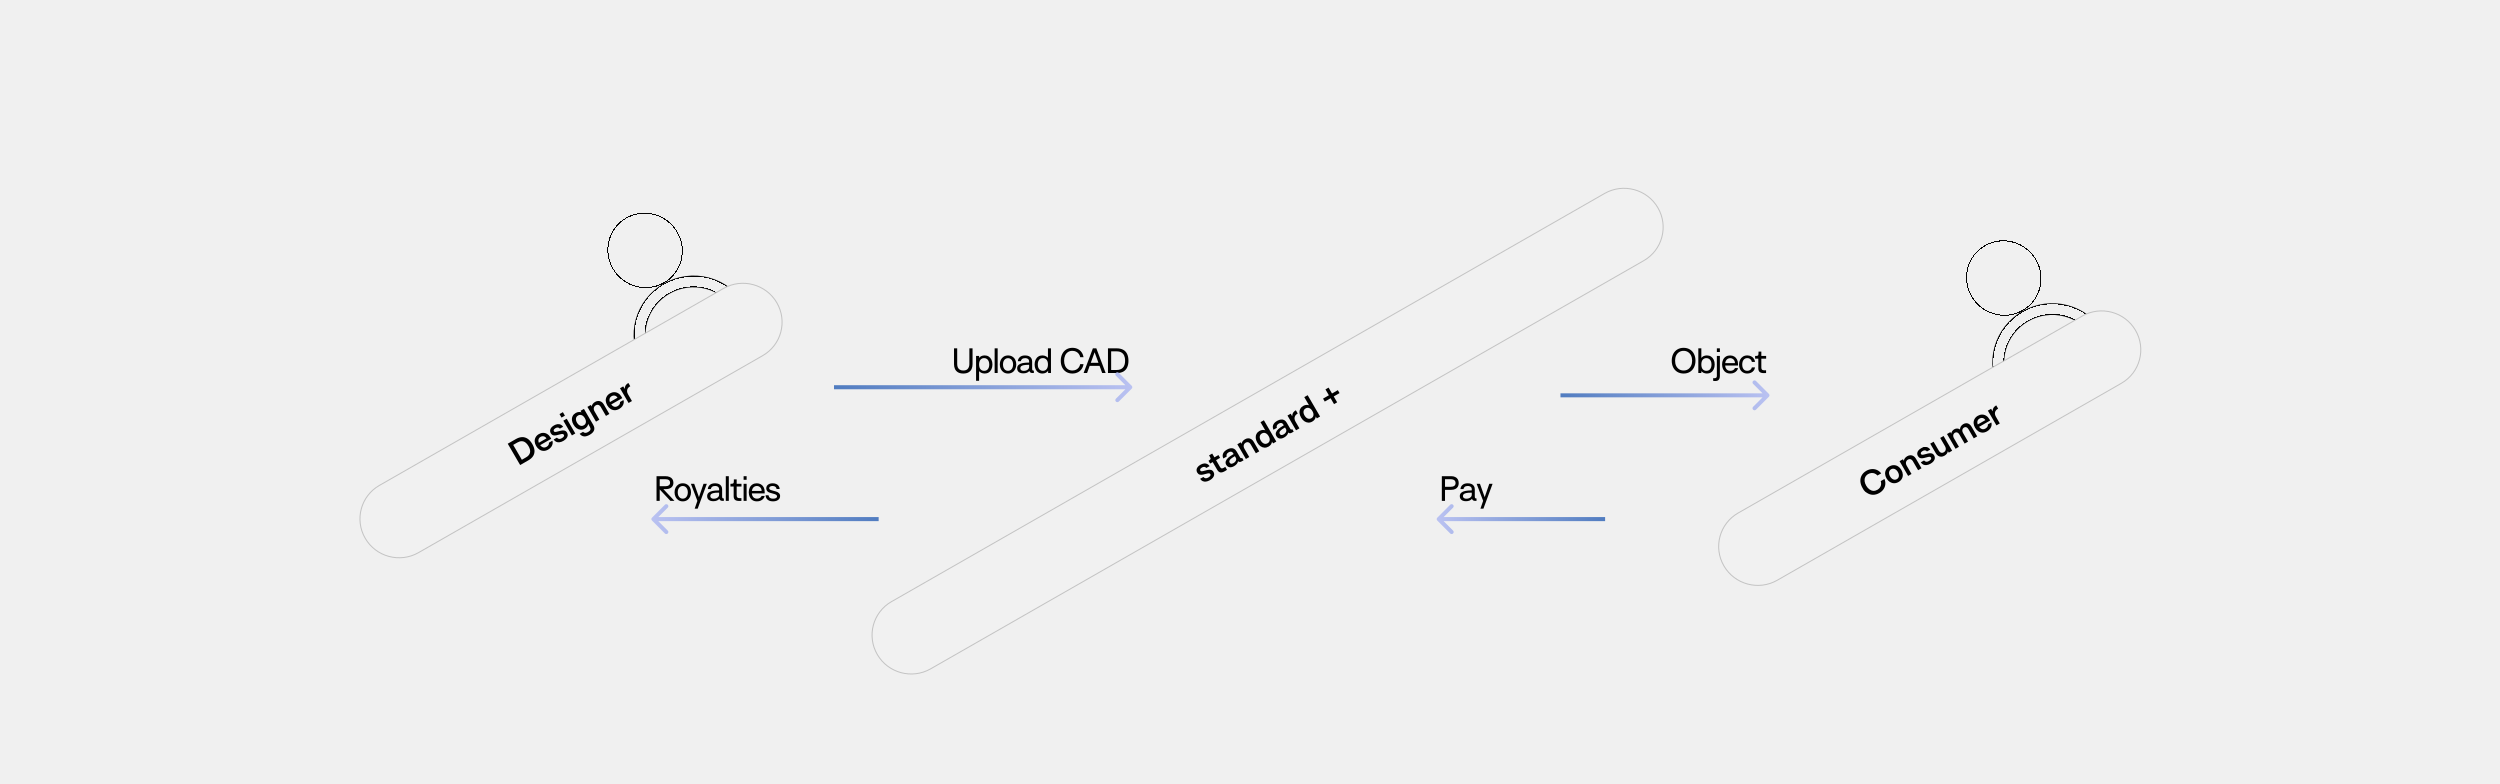
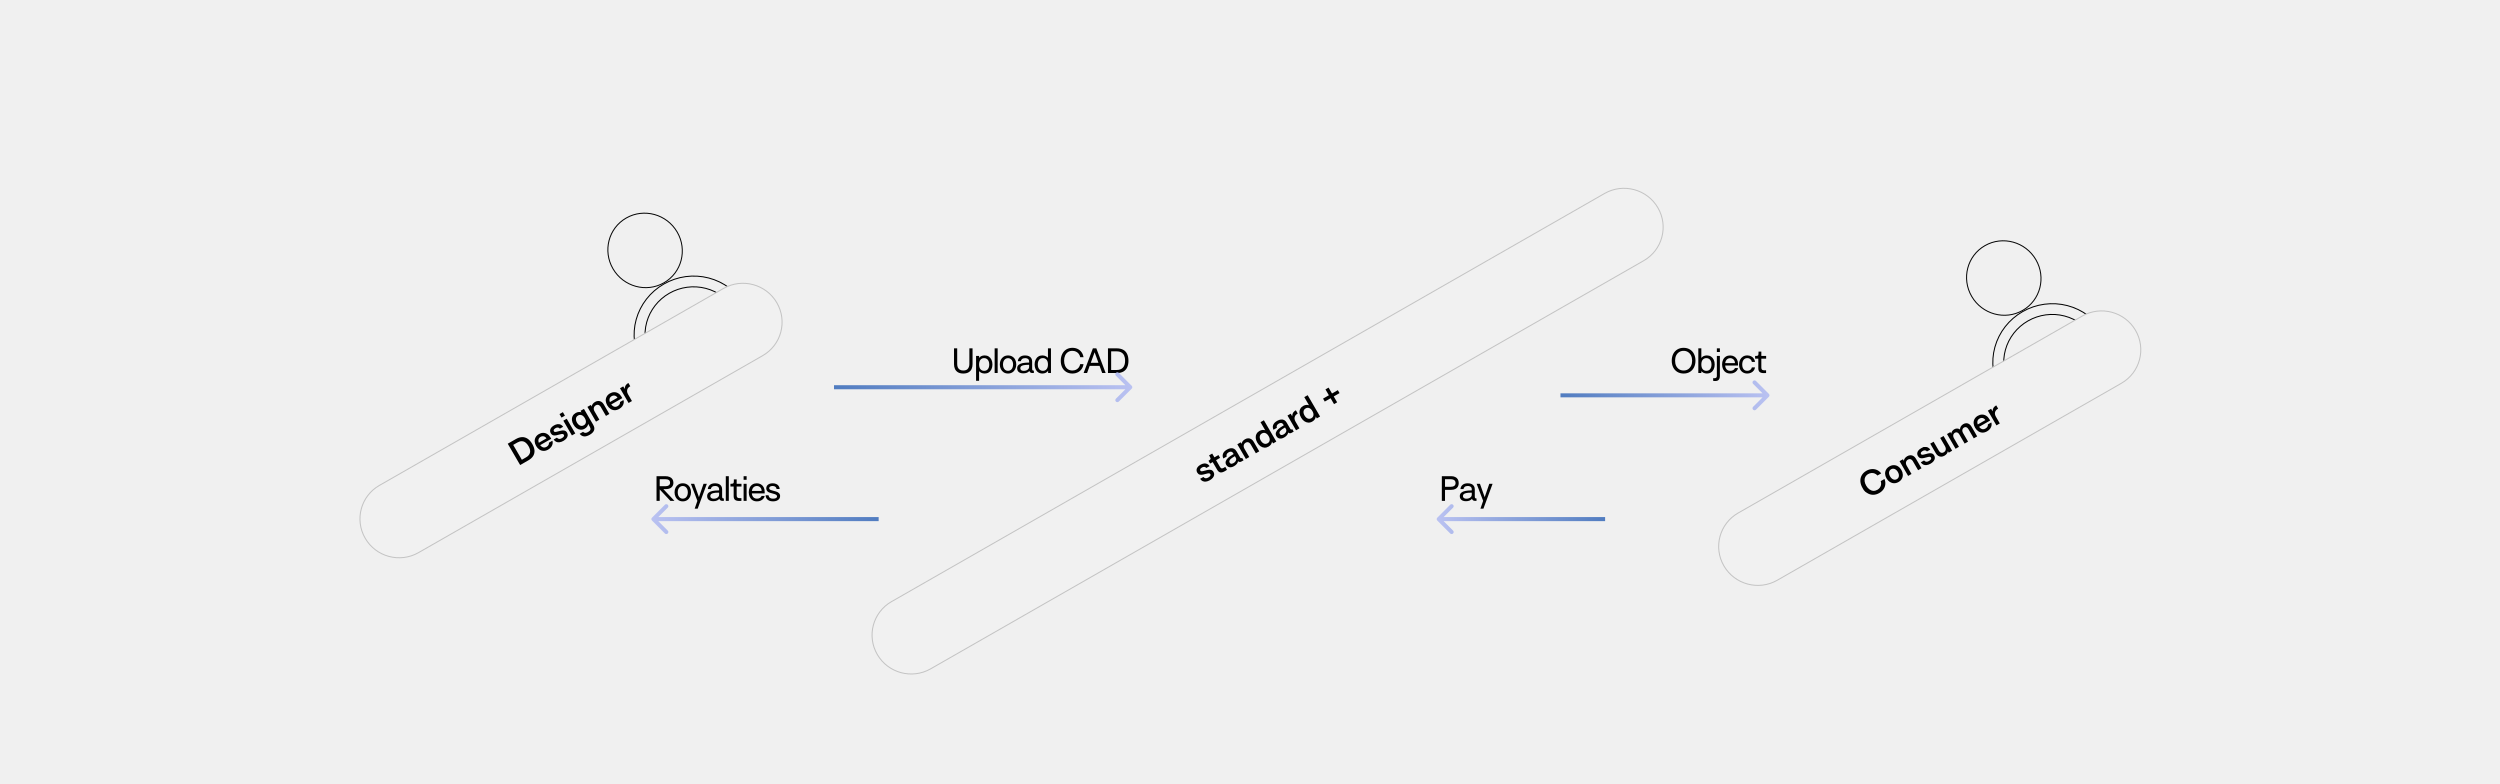
<svg xmlns="http://www.w3.org/2000/svg" xmlns:xlink="http://www.w3.org/1999/xlink" fill="none" height="386" viewBox="0 0 1232 386" width="1232">
  <filter id="a" color-interpolation-filters="sRGB" filterUnits="userSpaceOnUse" height="246.805" width="246.796" x="194.5" y="-0">
    <feFlood flood-opacity="0" result="BackgroundImageFix" />
    <feColorMatrix in="SourceAlpha" result="hardAlpha" type="matrix" values="0 0 0 0 0 0 0 0 0 0 0 0 0 0 0 0 0 0 127 0" />
    <feMorphology in="SourceAlpha" operator="dilate" radius="18" result="effect1_dropShadow_213_3867" />
    <feOffset />
    <feGaussianBlur stdDeviation="43.4" />
    <feComposite in2="hardAlpha" operator="out" />
    <feColorMatrix type="matrix" values="0 0 0 0 1 0 0 0 0 1 0 0 0 0 1 0 0 0 0.25 0" />
    <feBlend in2="BackgroundImageFix" mode="normal" result="effect1_dropShadow_213_3867" />
    <feBlend in="SourceGraphic" in2="effect1_dropShadow_213_3867" mode="normal" result="shape" />
  </filter>
  <filter id="b" color-interpolation-filters="sRGB" filterUnits="userSpaceOnUse" height="246.805" width="246.796" x="864.068" y="13.613">
    <feFlood flood-opacity="0" result="BackgroundImageFix" />
    <feColorMatrix in="SourceAlpha" result="hardAlpha" type="matrix" values="0 0 0 0 0 0 0 0 0 0 0 0 0 0 0 0 0 0 127 0" />
    <feMorphology in="SourceAlpha" operator="dilate" radius="18" result="effect1_dropShadow_213_3867" />
    <feOffset />
    <feGaussianBlur stdDeviation="43.4" />
    <feComposite in2="hardAlpha" operator="out" />
    <feColorMatrix type="matrix" values="0 0 0 0 1 0 0 0 0 1 0 0 0 0 1 0 0 0 0.25 0" />
    <feBlend in2="BackgroundImageFix" mode="normal" result="effect1_dropShadow_213_3867" />
    <feBlend in="SourceGraphic" in2="effect1_dropShadow_213_3867" mode="normal" result="shape" />
  </filter>
  <filter id="c" color-interpolation-filters="sRGB" filterUnits="userSpaceOnUse" height="253.107" width="264.417" x="207.438" y="30.999">
    <feFlood flood-opacity="0" result="BackgroundImageFix" />
    <feColorMatrix in="SourceAlpha" result="hardAlpha" type="matrix" values="0 0 0 0 0 0 0 0 0 0 0 0 0 0 0 0 0 0 127 0" />
    <feMorphology in="SourceAlpha" operator="dilate" radius="18" result="effect1_dropShadow_213_3867" />
    <feOffset />
    <feGaussianBlur stdDeviation="43.4" />
    <feComposite in2="hardAlpha" operator="out" />
    <feColorMatrix type="matrix" values="0 0 0 0 1 0 0 0 0 1 0 0 0 0 1 0 0 0 0.25 0" />
    <feBlend in2="BackgroundImageFix" mode="normal" result="effect1_dropShadow_213_3867" />
    <feBlend in="SourceGraphic" in2="effect1_dropShadow_213_3867" mode="normal" result="shape" />
  </filter>
  <filter id="d" color-interpolation-filters="sRGB" filterUnits="userSpaceOnUse" height="253.107" width="264.417" x="877.008" y="44.612">
    <feFlood flood-opacity="0" result="BackgroundImageFix" />
    <feColorMatrix in="SourceAlpha" result="hardAlpha" type="matrix" values="0 0 0 0 0 0 0 0 0 0 0 0 0 0 0 0 0 0 127 0" />
    <feMorphology in="SourceAlpha" operator="dilate" radius="18" result="effect1_dropShadow_213_3867" />
    <feOffset />
    <feGaussianBlur stdDeviation="43.4" />
    <feComposite in2="hardAlpha" operator="out" />
    <feColorMatrix type="matrix" values="0 0 0 0 1 0 0 0 0 1 0 0 0 0 1 0 0 0 0.25 0" />
    <feBlend in2="BackgroundImageFix" mode="normal" result="effect1_dropShadow_213_3867" />
    <feBlend in="SourceGraphic" in2="effect1_dropShadow_213_3867" mode="normal" result="shape" />
  </filter>
  <linearGradient id="e">
    <stop offset="0" stop-color="#b9c1f1" />
    <stop offset="1" stop-color="#507cc0" />
  </linearGradient>
  <linearGradient id="f" gradientUnits="userSpaceOnUse" x1="557" x2="411" xlink:href="#e" y1="191.32" y2="191.32" />
  <linearGradient id="g" gradientUnits="userSpaceOnUse" x1="709" x2="791" xlink:href="#e" y1="255.32" y2="255.32" />
  <linearGradient id="h" gradientUnits="userSpaceOnUse" x1="871" x2="769" xlink:href="#e" y1="195.32" y2="195.32" />
  <linearGradient id="i" gradientUnits="userSpaceOnUse" x1="322" x2="433" xlink:href="#e" y1="255.32" y2="255.32" />
  <mask id="j" fill="#fff">
    <path d="m316.098 179.306c-3.858-6.624-4.873-14.514-2.822-21.933 2.05-7.419 6.998-13.76 13.756-17.628 6.757-3.868 14.77-4.946 22.276-2.997s13.89 6.765 17.748 13.39l-5.103 2.921c-3.085-5.298-8.191-9.15-14.193-10.708-6.003-1.559-12.411-.697-17.815 2.397-5.404 3.093-9.361 8.164-11.001 14.097s-.828 12.242 2.257 17.54z" fill="#fff" />
  </mask>
  <mask id="k" fill="#fff">
    <path d="m985.668 192.919c-3.858-6.624-4.873-14.514-2.823-21.933 2.051-7.419 6.999-13.76 13.757-17.628s14.768-4.946 22.278-2.997c7.5 1.949 13.89 6.766 17.75 13.39l-5.11 2.921c-3.08-5.298-8.19-9.149-14.19-10.708s-12.41-.697-17.815 2.397c-5.404 3.093-9.361 8.164-11.001 14.097s-.828 12.242 2.257 17.54z" fill="#fff" />
  </mask>
  <g filter="url(#a)">
-     <path d="m308.602 107.441c-8.731 4.998-11.654 16.196-6.519 25.014 5.136 8.818 16.378 11.907 25.11 6.91 8.731-4.998 11.655-16.196 6.52-25.014-5.136-8.819-16.379-11.908-25.111-6.91z" shape-rendering="crispEdges" stroke="#000" stroke-width=".5" />
+     <path d="m308.602 107.441c-8.731 4.998-11.654 16.196-6.519 25.014 5.136 8.818 16.378 11.907 25.11 6.91 8.731-4.998 11.655-16.196 6.52-25.014-5.136-8.819-16.379-11.908-25.111-6.91z" stroke="#000" stroke-width=".5" />
  </g>
  <g filter="url(#b)">
-     <path d="m978.17 121.054c-8.731 4.998-11.653 16.196-6.518 25.014s16.378 11.907 25.109 6.91c8.729-4.998 11.659-16.196 6.519-25.014-5.134-8.818-16.378-11.908-25.11-6.91z" shape-rendering="crispEdges" stroke="#000" stroke-width=".5" />
+     <path d="m978.17 121.054c-8.731 4.998-11.653 16.196-6.518 25.014s16.378 11.907 25.109 6.91c8.729-4.998 11.659-16.196 6.519-25.014-5.134-8.818-16.378-11.908-25.11-6.91z" stroke="#000" stroke-width=".5" />
  </g>
  <g filter="url(#c)">
-     <path d="m316.098 179.306c-3.858-6.624-4.873-14.514-2.822-21.933 2.05-7.419 6.998-13.76 13.756-17.628 6.757-3.868 14.77-4.946 22.276-2.997s13.89 6.765 17.748 13.39l-5.103 2.921c-3.085-5.298-8.191-9.15-14.193-10.708-6.003-1.559-12.411-.697-17.815 2.397-5.404 3.093-9.361 8.164-11.001 14.097s-.828 12.242 2.257 17.54z" mask="url(#j)" shape-rendering="crispEdges" stroke="#000" />
+     <path d="m316.098 179.306c-3.858-6.624-4.873-14.514-2.822-21.933 2.05-7.419 6.998-13.76 13.756-17.628 6.757-3.868 14.77-4.946 22.276-2.997s13.89 6.765 17.748 13.39l-5.103 2.921c-3.085-5.298-8.191-9.15-14.193-10.708-6.003-1.559-12.411-.697-17.815 2.397-5.404 3.093-9.361 8.164-11.001 14.097s-.828 12.242 2.257 17.54z" mask="url(#j)" stroke="#000" />
  </g>
  <g filter="url(#d)">
-     <path d="m985.668 192.919c-3.858-6.624-4.873-14.514-2.823-21.933 2.051-7.419 6.999-13.76 13.757-17.628s14.768-4.946 22.278-2.997c7.5 1.949 13.89 6.766 17.75 13.39l-5.11 2.921c-3.08-5.298-8.19-9.149-14.19-10.708s-12.41-.697-17.815 2.397c-5.404 3.093-9.361 8.164-11.001 14.097s-.828 12.242 2.257 17.54z" mask="url(#k)" shape-rendering="crispEdges" stroke="#000" />
+     <path d="m985.668 192.919c-3.858-6.624-4.873-14.514-2.823-21.933 2.051-7.419 6.999-13.76 13.757-17.628s14.768-4.946 22.278-2.997c7.5 1.949 13.89 6.766 17.75 13.39l-5.11 2.921c-3.08-5.298-8.19-9.149-14.19-10.708s-12.41-.697-17.815 2.397c-5.404 3.093-9.361 8.164-11.001 14.097s-.828 12.242 2.257 17.54z" mask="url(#k)" stroke="#000" />
  </g>
  <rect fill="#f1f1f1" height="38.329" rx="19.165" stroke="#c3c3c3" stroke-width=".5" transform="matrix(.86788 -.496774 .503233 .864151 422.359 306.093)" width="443.222" x=".343" y=".092" />
  <rect fill="#f1f1f1" height="38.329" rx="19.165" stroke="#c3c3c3" stroke-width=".5" transform="matrix(.86788 -.496774 .503233 .864151 169.999 248.818)" width="233.712" x=".343" y=".092" />
  <rect fill="#f1f1f1" height="38.329" rx="19.165" stroke="#c3c3c3" stroke-width=".5" transform="matrix(.86788 -.496774 .503233 .864151 839.568 262.431)" width="233.712" x=".343" y=".092" />
  <g fill="#000">
    <path d="m596.222 236.644c-.676.387-1.321.615-1.935.684s-1.168-.014-1.662-.247c-.484-.239-.886-.611-1.205-1.117l1.597-.914c.35.39.716.604 1.097.644s.826-.086 1.335-.377c.463-.265.784-.541.963-.827.182-.302.201-.577.056-.826-.129-.221-.317-.353-.564-.396s-.56-.017-.937.076l-2.067.52c-.656.166-1.231.175-1.724.028-.49-.163-.882-.497-1.178-1.004-.263-.452-.375-.91-.337-1.374.033-.474.216-.922.549-1.347.333-.424.796-.805 1.389-1.145.611-.349 1.195-.555 1.752-.615.566-.066 1.081.013 1.546.239.469.211.869.56 1.201 1.045l-1.624.93c-.265-.327-.581-.509-.948-.545-.371-.045-.77.054-1.196.298-.259.148-.467.31-.624.486-.148.17-.238.345-.27.523s.001.35.097.516c.108.184.266.296.474.337.218.035.516.006.894-.088l2.13-.537c.68-.168 1.274-.176 1.782-.024.503.142.904.471 1.205.987.268.461.375.941.32 1.44-.061.489-.274.961-.638 1.416-.365.454-.858.859-1.478 1.214zm7.336-4.42c-.87.498-1.606.686-2.208.563-.593-.127-1.096-.546-1.509-1.256l-2.223-3.816-1.263.723-.806-1.382c.417-.239.699-.443.847-.614.151-.185.209-.371.173-.56-.035-.188-.153-.453-.351-.794l-.395-.678 1.556-.89 1.087 1.867 1.985-1.137.805 1.383-1.985 1.136 1.964 3.374c.231.396.487.624.769.684.286.046.637-.051 1.054-.289.333-.191.587-.349.761-.473l.846 1.452c-.166.119-.343.239-.532.359-.18.115-.371.231-.575.348zm4.596-2.502c-.518.297-1.018.478-1.498.544-.485.057-.93-.008-1.335-.194-.41-.196-.746-.519-1.009-.971-.355-.608-.437-1.206-.249-1.793.193-.602.584-1.17 1.174-1.705.59-.534 1.348-1.066 2.274-1.596l.638-.366.626 1.043-.708.406c-.657.376-1.167.729-1.53 1.06-.363.33-.593.646-.689.947-.087.296-.048.587.119.872.123.212.282.367.475.466.187.089.407.117.659.083.247-.043.509-.144.787-.302.361-.207.656-.462.887-.766.23-.304.369-.617.416-.939.042-.331-.018-.635-.179-.912l-1.337-2.295c-.155-.267-.347-.458-.575-.574-.227-.115-.482-.16-.763-.134-.281.025-.575.126-.88.301-.5.286-.817.621-.951 1.005-.131.37-.121.726.03 1.07l-1.666.954c-.389-.773-.449-1.544-.18-2.312.272-.783.927-1.471 1.964-2.064.676-.387 1.311-.61 1.907-.668.59-.068 1.121.028 1.592.287.472.258.88.682 1.223 1.272l1.683 2.89c.15.258.301.411.453.46.161.043.366-.007.616-.15l.7 1.203-.999.572c-.324.186-.643.264-.956.234-.314-.03-.571-.153-.771-.37-.041.417-.235.847-.581 1.291-.337.439-.793.823-1.367 1.151zm1.595-10.794 1.667-.954 4.227 7.259-1.666.954zm6.591.062c-.21-.36-.447-.629-.712-.809-.271-.189-.555-.285-.852-.287s-.599.085-.904.26c-.519.296-.837.724-.956 1.284-.114.545.016 1.14.392 1.785l-1.484-2.229c.042-.565.213-1.056.513-1.473.309-.423.7-.77 1.172-1.04.546-.313 1.082-.472 1.609-.479.536-.012 1.036.126 1.5.414.458.278.851.698 1.179 1.261l2.762 4.742-1.667.954zm10.384-1.575-.939-1.453-4.606-7.909 1.667-.954 6.119 10.508-1.597.914zm-6.095-5.028c.547-.313 1.114-.484 1.701-.513.592-.044 1.101.077 1.526.362l.139-.08 3.027 5.199-.18.104c-.009.557-.169 1.067-.48 1.528-.308.446-.721.818-1.24 1.115-.648.371-1.316.538-2.003.502-.679-.042-1.326-.274-1.942-.696-.607-.427-1.133-1.023-1.578-1.788-.446-.765-.703-1.515-.773-2.249-.066-.749.06-1.423.377-2.023.312-.608.788-1.096 1.426-1.461zm1.227 1.215c-.602.345-.95.839-1.044 1.482-.09.63.079 1.313.509 2.05.279.48.604.859.976 1.137.373.279.766.435 1.18.468.409.024.813-.078 1.211-.306.574-.328.908-.802 1.004-1.423.105-.625-.068-1.325-.519-2.099-.446-.765-.965-1.254-1.558-1.468-.59-.228-1.176-.175-1.759.159zm11.013 1.973c-.518.297-1.017.478-1.498.544-.485.057-.93-.008-1.335-.194-.41-.196-.746-.519-1.009-.971-.355-.608-.437-1.206-.249-1.793.193-.602.584-1.17 1.174-1.705.59-.534 1.348-1.066 2.274-1.596l.638-.366.626 1.043-.708.406c-.657.376-1.167.729-1.53 1.06s-.593.646-.689.947c-.087.296-.047.587.119.872.123.212.282.368.475.466.187.089.407.117.659.083.247-.042.509-.143.787-.302.361-.207.656-.462.887-.766.23-.304.369-.617.416-.939.042-.331-.018-.635-.179-.911l-1.337-2.296c-.155-.267-.347-.458-.575-.574-.227-.115-.482-.16-.763-.134s-.575.126-.88.301c-.5.286-.817.621-.951 1.005-.131.37-.121.726.03 1.07l-1.666.954c-.389-.773-.449-1.544-.18-2.312.272-.783.927-1.471 1.964-2.064.676-.387 1.311-.61 1.907-.668.59-.067 1.121.028 1.593.287.471.258.879.683 1.222 1.273l1.683 2.889c.15.258.301.412.453.46.161.043.366-.007.616-.15l.701 1.203-1 .572c-.324.186-.643.264-.956.234-.314-.029-.571-.153-.771-.37-.041.417-.235.847-.581 1.291-.337.439-.793.823-1.367 1.151zm1.595-10.794 1.597-.914.749 1.286c.001-.443.061-.84.178-1.19.112-.359.3-.682.565-.968.26-.296.607-.569 1.042-.818l.942 1.618-.264.151c-.463.265-.808.604-1.037 1.017-.224.399-.323.843-.298 1.332.035.484.198.975.488 1.473l1.932 3.318-1.666.954zm13.829.288-.939-1.453-4.606-7.909 1.667-.954 6.119 10.508-1.597.914zm-6.095-5.028c.547-.313 1.114-.484 1.701-.513.592-.044 1.101.077 1.526.362l.139-.08 3.027 5.199-.18.103c-.009.558-.169 1.068-.481 1.529-.307.446-.72.818-1.239 1.115-.648.371-1.316.538-2.003.501-.679-.041-1.326-.273-1.942-.695-.607-.427-1.133-1.023-1.578-1.788-.446-.765-.703-1.515-.773-2.249-.066-.749.06-1.423.377-2.023.312-.609.788-1.096 1.426-1.461zm1.227 1.215c-.602.344-.95.839-1.044 1.482-.09.63.079 1.313.509 2.05.279.48.604.859.976 1.137.372.279.766.435 1.18.468.409.024.813-.078 1.211-.306.574-.328.908-.803 1.004-1.423.105-.625-.068-1.325-.519-2.099-.446-.765-.965-1.254-1.558-1.468-.59-.228-1.176-.175-1.759.159zm9.757-9.364 1.541-.882 4.227 7.259-1.541.882zm-1.184 4.549 7.29-4.173.846 1.452-7.291 4.173z" />
    <path d="m250.212 218.663 3.999-2.289c1.055-.604 2.066-.924 3.032-.961.975-.042 1.893.219 2.753.784.854.556 1.622 1.419 2.303 2.589.645 1.107 1.01 2.157 1.096 3.153.08.986-.129 1.899-.628 2.737-.504.83-1.308 1.56-2.409 2.19l-4.027 2.306zm9.012 6.733c1.074-.615 1.726-1.382 1.956-2.3.234-.933-.013-2.026-.743-3.28-.462-.793-.976-1.39-1.543-1.79-.557-.406-1.166-.605-1.827-.595-.657-.005-1.361.207-2.111.637l-2.055 1.176 4.268 7.328zm10.913-3.832c-.768.439-1.527.652-2.276.638-.744-.028-1.429-.25-2.054-.667-.626-.416-1.156-.998-1.59-1.744-.43-.738-.67-1.479-.721-2.224-.042-.75.111-1.44.461-2.07.343-.64.881-1.169 1.612-1.587.694-.398 1.394-.595 2.099-.593.708-.013 1.375.178 1.998.57.628.379 1.154.932 1.578 1.66l.402.691-6.082 3.482-.676-1.162 4.402-2.519c-.194-.332-.445-.594-.754-.786-.309-.191-.648-.286-1.017-.284-.374-.007-.747.096-1.117.308s-.653.49-.847.835c-.194.344-.272.751-.233 1.221.039.469.217.976.533 1.52.295.507.627.907.995 1.2.363.284.754.447 1.174.489.424.028.858-.085 1.302-.339.444-.255.77-.564.978-.929.202-.373.274-.747.217-1.12l1.681-.962c.172.381.22.845.144 1.393-.072.533-.291 1.069-.655 1.61-.369.531-.888.987-1.554 1.369zm7.509-4.299c-.675.387-1.32.615-1.934.683-.614.069-1.168-.013-1.662-.247-.485-.238-.887-.61-1.206-1.116l1.597-.914c.35.389.716.604 1.097.644s.826-.086 1.335-.377c.463-.265.784-.541.963-.828.182-.301.201-.576.056-.825-.129-.221-.317-.353-.564-.396s-.559-.018-.937.076l-2.067.519c-.656.167-1.231.176-1.724.028-.49-.162-.882-.496-1.177-1.003-.263-.452-.376-.91-.337-1.374.032-.474.215-.923.549-1.347.333-.424.795-.806 1.388-1.145.611-.35 1.195-.555 1.752-.616.566-.066 1.082.014 1.546.239.469.212.869.56 1.202 1.046l-1.625.93c-.265-.328-.581-.51-.947-.546-.372-.045-.771.054-1.197.298-.259.149-.467.311-.624.486-.147.171-.237.345-.269.523-.032.179 0 .351.097.516.107.185.265.297.474.337.217.036.515.006.893-.087l2.131-.538c.68-.167 1.273-.176 1.781-.024.503.143.905.472 1.205.988.269.461.375.941.32 1.439-.061.49-.273.962-.638 1.416-.365.455-.857.86-1.478 1.215zm-.033-9.954 1.666-.954 4.227 7.259-1.666.954zm-1.892-3.25 1.666-.953 1.006 1.728-1.666.954zm14.897 10.203c-1.037.594-1.97.857-2.798.791-.829-.067-1.553-.494-2.173-1.282l1.681-.962c.318.334.688.503 1.11.507s.878-.134 1.369-.415c.648-.371 1.031-.762 1.149-1.174.124-.402.024-.88-.298-1.433l-4.565-7.84 1.667-.954 4.565 7.84c.596 1.023.734 1.939.415 2.749-.313.818-1.02 1.543-2.122 2.173zm-6.967-10.724c.547-.312 1.114-.483 1.701-.512.592-.044 1.1.077 1.526.362l.139-.08 3.027 5.199-.181.103c-.008.558-.168 1.068-.48 1.529-.307.446-.721.818-1.239 1.115-.648.371-1.316.538-2.004.501-.678-.041-1.325-.273-1.941-.695-.607-.427-1.133-1.023-1.578-1.788-.446-.765-.703-1.515-.773-2.249-.066-.749.06-1.423.377-2.023.312-.609.788-1.096 1.426-1.462zm1.227 1.216c-.602.344-.95.838-1.044 1.482-.091.63.079 1.313.508 2.05.28.48.605.859.977 1.137.372.279.766.435 1.18.468.409.024.812-.078 1.21-.306.574-.328.909-.803 1.005-1.423.105-.625-.068-1.325-.519-2.099-.446-.765-.965-1.255-1.559-1.468-.589-.228-1.175-.175-1.758.159zm4.601-4.238 1.666-.954 4.227 7.259-1.667.954zm6.59.062c-.21-.359-.447-.629-.712-.809-.271-.189-.555-.285-.852-.287-.297-.001-.599.085-.904.26-.519.297-.837.725-.956 1.284-.114.545.016 1.14.392 1.786l-1.484-2.23c.042-.564.213-1.056.513-1.473.309-.423.7-.769 1.172-1.04.546-.312 1.082-.472 1.609-.479.536-.012 1.036.126 1.5.414.458.278.851.699 1.179 1.261l2.761 4.743-1.666.953zm9.089.936c-.768.44-1.527.653-2.275.639-.745-.028-1.43-.251-2.055-.667-.625-.417-1.155-.998-1.59-1.745-.43-.737-.67-1.478-.721-2.223-.042-.751.112-1.441.461-2.071.343-.639.881-1.168 1.612-1.586.695-.398 1.394-.596 2.099-.593.709-.013 1.375.177 1.998.57.628.378 1.154.932 1.578 1.66l.402.691-6.082 3.482-.676-1.162 4.402-2.52c-.193-.331-.445-.593-.754-.785s-.648-.286-1.017-.284c-.374-.007-.747.095-1.117.307s-.652.491-.847.835c-.194.345-.272.752-.233 1.222.039.469.217.976.533 1.519.296.507.627.907.996 1.201.362.283.754.447 1.173.489.424.028.858-.085 1.302-.34.445-.254.77-.563.978-.928.202-.374.274-.747.218-1.12l1.68-.962c.172.381.22.845.144 1.392-.072.533-.29 1.07-.655 1.61-.369.531-.887.988-1.554 1.369zm.377-10.189 1.596-.914.749 1.286c.001-.443.061-.84.178-1.189.112-.359.3-.682.565-.969.26-.296.607-.569 1.042-.818l.942 1.618-.264.151c-.463.265-.808.604-1.036 1.017-.225.399-.324.843-.299 1.332.035.484.198.975.488 1.473l1.932 3.318-1.666.954z" />
    <path d="m926.106 242.968c-1.019.583-2.048.871-3.089.865-1.031-.012-1.994-.309-2.888-.891l-.9-.591-.766-.839-.634-1.088c-.633-1.088-.979-2.168-1.036-3.242-.057-1.073.167-2.055.672-2.947.51-.906 1.269-1.648 2.278-2.225.879-.504 1.777-.784 2.694-.842.912-.067 1.765.084 2.559.452.804.364 1.491.917 2.06 1.661l-1.847 1.057c-.383-.445-.827-.774-1.335-.988-.507-.213-1.037-.297-1.59-.251-.558.037-1.106.209-1.643.517-.648.371-1.124.858-1.426 1.461-.303.604-.417 1.277-.342 2.021.079.729.344 1.481.795 2.255s.982 1.38 1.594 1.816 1.253.678 1.922.725c.673.032 1.339-.14 1.996-.516.537-.307.961-.691 1.273-1.152.311-.461.496-.96.554-1.497.067-.542.004-1.084-.188-1.626l1.847-1.057c.361.875.499 1.748.415 2.62-.076.867-.371 1.675-.885 2.424-.505.743-1.201 1.37-2.09 1.878zm9.501-5.438c-.731.418-1.471.621-2.22.607-.739-.019-1.431-.232-2.074-.638-.649-.415-1.189-.991-1.618-1.729-.435-.746-.673-1.495-.715-2.245-.033-.755.13-1.451.488-2.086.362-.65.914-1.187 1.654-1.611.732-.418 1.467-.618 2.207-.599.743.005 1.432.213 2.066.624.635.411 1.169.99 1.604 1.737.429.737.663 1.488.701 2.253.042.75-.118 1.45-.48 2.1-.353.644-.891 1.173-1.613 1.587zm-.835-1.403c.38-.217.654-.509.823-.876.178-.372.238-.788.181-1.247s-.228-.932-.513-1.421c-.284-.488-.61-.867-.977-1.137-.372-.278-.765-.434-1.179-.467-.405-.039-.798.05-1.177.268-.38.217-.659.512-.837.884-.169.367-.224.78-.167 1.239.052.449.22.918.505 1.407.284.488.612.872.985 1.151.372.278.76.437 1.165.475.415.034.812-.058 1.191-.276zm1.334-8.856 1.666-.954 4.227 7.259-1.666.954zm6.59.062c-.209-.36-.446-.629-.712-.809-.27-.189-.554-.285-.852-.287-.297-.002-.598.085-.904.26-.518.296-.837.724-.955 1.284-.115.545.016 1.14.391 1.785l-1.483-2.229c.041-.565.212-1.056.512-1.473.309-.423.7-.77 1.172-1.04.546-.313 1.083-.472 1.61-.479.536-.012 1.036.126 1.5.414.458.278.851.698 1.178 1.261l2.762 4.742-1.666.954zm8.673 1.175c-.676.386-1.321.614-1.935.683s-1.168-.013-1.662-.247c-.484-.239-.886-.611-1.205-1.116l1.596-.914c.351.389.716.604 1.098.644.381.04.826-.086 1.335-.378.463-.265.784-.54.962-.827.183-.301.202-.576.057-.825-.129-.221-.317-.353-.564-.396s-.56-.018-.937.075l-2.068.52c-.656.167-1.23.176-1.724.028-.489-.162-.881-.497-1.177-1.004-.263-.451-.375-.909-.337-1.374.033-.473.216-.922.549-1.346s.796-.806 1.388-1.145l1.195-.616c1.124-.066 1.639.014 2.104.239.468.212.869.56 1.201 1.046l-1.625.93c-.264-.328-.58-.51-.947-.546-.372-.045-.771.054-1.196.298-.26.148-.468.31-.624.486-.148.171-.238.345-.27.523s0 .35.097.516c.107.185.265.297.474.337.218.035.516.006.893-.087l2.131-.538c.68-.168 1.274-.176 1.782-.024.503.142.904.472 1.205.988.268.461.375.941.32 1.439-.061.49-.274.962-.638 1.416-.365.455-.858.86-1.478 1.215zm10.649-6.391-1.666.954-4.227-7.259 1.666-.954zm-6.59-.062c.209.359.449.634.72.823.265.18.546.271.844.273.297.002.598-.085.904-.26.518-.296.835-.717.95-1.262.118-.56-.01-1.162-.386-1.807l1.483 2.229c-.041.565-.217 1.058-.526 1.481-.3.418-.686.762-1.158 1.032-.546.312-1.087.475-1.623.487-.527.006-1.02-.13-1.478-.408-.464-.288-.86-.713-1.187-1.275l-2.762-4.742 1.666-.954zm14.615-10.56c-.3-.516-.646-.834-1.037-.954-.382-.126-.758-.083-1.128.129-.269.154-.483.369-.643.645s-.231.599-.213.969c.027.366.159.751.396 1.157l-1.552-1.583c.005-.691.156-1.269.453-1.734s.696-.84 1.196-1.127c.509-.291 1.01-.437 1.504-.437.503-.005.97.14 1.4.434.435.28.819.705 1.151 1.277l2.786 4.784-1.68.962zm-10.564 2.397 1.666-.953 4.227 7.258-1.666.954zm6.065.179c-.301-.517-.646-.835-1.037-.955-.382-.126-.758-.083-1.128.129-.269.154-.483.369-.643.645s-.227.597-.199.962c.027.365.159.75.395 1.156l-1.379-2.05c.029-.545.179-1.018.451-1.419.267-.411.614-.738 1.039-.982.473-.27.961-.396 1.465-.378.514.013 1.004.188 1.471.523.471.32.886.789 1.245 1.407l2.633 4.521-1.68.962zm13.696-1.517c-.768.44-1.527.653-2.275.639-.745-.028-1.43-.251-2.055-.667-.625-.417-1.155-.998-1.59-1.745-.43-.737-.67-1.478-.721-2.223-.042-.751.112-1.441.461-2.071.343-.639.881-1.168 1.612-1.586.694-.398 1.394-.595 2.099-.593.708-.013 1.375.177 1.998.57.628.378 1.154.932 1.578 1.66l.402.691-6.082 3.481-.676-1.161 4.402-2.52c-.193-.331-.445-.593-.754-.785s-.648-.286-1.017-.284c-.374-.007-.747.095-1.117.307s-.653.491-.847.835c-.194.345-.272.752-.233 1.221.039.47.217.976.533 1.52.296.507.627.907.996 1.2.362.284.754.448 1.173.49.424.028.858-.085 1.302-.34.445-.254.77-.563.978-.928.202-.374.274-.747.218-1.12l1.68-.962c.172.381.22.845.144 1.392-.072.533-.29 1.07-.655 1.61-.369.531-.887.988-1.554 1.369zm.377-10.189 1.596-.914.749 1.286c.001-.443.061-.839.178-1.189.112-.359.3-.682.565-.969.26-.296.607-.569 1.042-.818l.942 1.618-.264.151c-.462.265-.808.604-1.036 1.018-.225.398-.324.842-.299 1.332.035.483.198.974.488 1.472l1.932 3.318-1.666.954z" />
    <path d="m474.697 184.076c-1.056 0-1.925-.203-2.608-.608-.682-.416-1.178-.965-1.488-1.648-.309-.693-.464-1.472-.464-2.336v-7.824h1.568v7.744c0 .576.091 1.104.272 1.584.192.469.512.853.96 1.152s1.035.448 1.76.448c1.067 0 1.835-.304 2.304-.912.47-.619.704-1.376.704-2.272v-7.744h1.568v7.824c0 .875-.154 1.659-.464 2.352-.309.683-.805 1.227-1.488 1.632-.682.405-1.557.608-2.624.608zm6.31-8.656h1.488v12.24h-1.488zm4.272 8.656c-.661 0-1.275-.139-1.84-.416-.555-.288-.939-.683-1.152-1.184h-.08v-5.84h.128c.288-.501.688-.875 1.2-1.12.523-.245 1.093-.368 1.712-.368.757 0 1.424.187 2 .56s1.024.896 1.344 1.568.48 1.451.48 2.336-.16 1.669-.48 2.352c-.32.672-.768 1.195-1.344 1.568-.576.363-1.232.544-1.968.544zm-.288-1.328c.789 0 1.403-.283 1.84-.848.448-.565.672-1.328.672-2.288 0-.629-.101-1.179-.304-1.648s-.496-.832-.88-1.088c-.373-.267-.821-.4-1.344-.4-.757 0-1.36.272-1.808.816s-.672 1.317-.672 2.32c0 1.013.224 1.792.672 2.336.459.533 1.067.8 1.824.8zm5.169-11.088h1.488v12.16h-1.488zm6.61 12.416c-.8 0-1.51-.192-2.128-.576-.608-.395-1.083-.928-1.424-1.6-.342-.683-.512-1.445-.512-2.288 0-.853.165-1.616.496-2.288.341-.672.816-1.2 1.424-1.584.618-.384 1.333-.576 2.144-.576.81 0 1.52.192 2.128.576.618.373 1.093.901 1.424 1.584.33.672.496 1.435.496 2.288 0 .843-.171 1.605-.512 2.288-.331.672-.806 1.205-1.424 1.6-.608.384-1.312.576-2.112.576zm-.016-1.328c.512 0 .954-.133 1.328-.4.384-.277.672-.651.864-1.12.202-.469.304-1.008.304-1.616s-.102-1.141-.304-1.6c-.192-.469-.48-.837-.864-1.104-.374-.277-.816-.416-1.328-.416-.502 0-.944.139-1.328.416-.374.267-.662.635-.864 1.104-.192.459-.288.992-.288 1.6s.096 1.147.288 1.616c.202.469.49.843.864 1.12.384.267.826.4 1.328.4zm7.534 1.248c-.597 0-1.125-.091-1.584-.272-.448-.192-.805-.469-1.072-.832-.256-.373-.384-.827-.384-1.36 0-.736.246-1.312.736-1.728.502-.427 1.147-.715 1.936-.864.8-.16 1.718-.245 2.752-.256h.72l.016 1.104h-.8c-.896 0-1.621.064-2.176.192-.554.117-.965.293-1.232.528-.256.235-.384.539-.384.912 0 .288.064.533.192.736.139.192.336.341.592.448.267.107.582.16.944.16.47 0 .907-.085 1.312-.256.406-.171.72-.4.944-.688.235-.288.352-.603.352-.944v-2.768c0-.352-.08-.645-.24-.88-.149-.235-.373-.416-.672-.544-.298-.128-.65-.192-1.056-.192-.661 0-1.168.149-1.52.448-.341.288-.538.645-.592 1.072h-1.488c.054-.8.379-1.472.976-2.016.608-.555 1.478-.832 2.608-.832.736 0 1.36.117 1.872.352.523.235.918.576 1.184 1.024.278.448.416.992.416 1.632v3.52c0 .373.059.629.176.768.128.128.352.192.672.192v1.168h-.784c-.373 0-.693-.096-.96-.288-.256-.192-.41-.437-.464-.736v-.032c-.256.363-.645.661-1.168.896-.522.224-1.13.336-1.824.336zm12.224-1.536-.08-2.288v-8.512h1.488v12.16h-1.408zm-2.864-7.312c.651 0 1.259.144 1.824.432.565.277.949.667 1.152 1.168h.08v5.84h-.128c-.277.501-.677.875-1.2 1.12s-1.093.368-1.712.368c-.747 0-1.408-.187-1.984-.56s-1.024-.896-1.344-1.568-.48-1.451-.48-2.336.16-1.664.48-2.336c.32-.683.768-1.205 1.344-1.568.576-.373 1.232-.56 1.968-.56zm.272 1.328c-.779 0-1.392.283-1.84.848-.437.565-.656 1.328-.656 2.288 0 .629.096 1.179.288 1.648.203.469.496.837.88 1.104.384.256.832.384 1.344.384.757 0 1.36-.272 1.808-.816.459-.544.688-1.317.688-2.32 0-1.013-.229-1.787-.688-2.32-.459-.544-1.067-.816-1.824-.816zm14.538 7.6c-1.12 0-2.117-.261-2.992-.784-.864-.523-1.536-1.259-2.016-2.208-.469-.96-.704-2.064-.704-3.312s.24-2.352.72-3.312c.48-.971 1.152-1.723 2.016-2.256.875-.533 1.877-.8 3.008-.8.971 0 1.845.192 2.624.576s1.413.928 1.904 1.632c.491.693.8 1.493.928 2.4h-1.632c-.107-.619-.341-1.163-.704-1.632-.363-.48-.816-.848-1.36-1.104s-1.152-.384-1.824-.384c-.8 0-1.509.203-2.128.608-.608.395-1.077.96-1.408 1.696s-.496 1.584-.496 2.544.165 1.808.496 2.544c.341.736.816 1.307 1.424 1.712.619.395 1.333.592 2.144.592.672 0 1.275-.128 1.808-.384.544-.267.992-.635 1.344-1.104.363-.48.597-1.029.704-1.648h1.632c-.128.917-.443 1.728-.944 2.432-.491.693-1.131 1.232-1.92 1.616-.779.384-1.653.576-2.624.576zm10.119-12.416h1.696l4.592 12.16h-1.712l-3.728-10.224-3.712 10.224h-1.712zm-1.776 7.136h5.568l.576 1.488h-6.72zm9.204-7.136h4.272c1.237 0 2.288.224 3.152.672.864.437 1.525 1.115 1.984 2.032.458.917.688 2.064.688 3.44 0 1.248-.208 2.32-.624 3.216-.406.896-1.03 1.589-1.872 2.08-.832.48-1.883.72-3.152.72h-4.448zm4.24 10.672c1.365 0 2.405-.379 3.12-1.136.725-.757 1.088-1.915 1.088-3.472 0-.96-.15-1.781-.448-2.464-.299-.683-.763-1.205-1.392-1.568-.619-.363-1.408-.544-2.368-.544h-2.672v9.184z" />
    <path d="m829.69 184.076c-1.163 0-2.187-.261-3.072-.784-.886-.533-1.574-1.28-2.064-2.24-.48-.96-.72-2.064-.72-3.312s.24-2.352.72-3.312c.49-.96 1.178-1.701 2.064-2.224.896-.533 1.92-.8 3.072-.8 1.162 0 2.181.267 3.056.8.885.523 1.568 1.264 2.048 2.224.49.96.736 2.064.736 3.312s-.246 2.352-.736 3.312c-.48.96-1.163 1.707-2.048 2.24-.875.523-1.894.784-3.056.784zm-.016-1.488c.842 0 1.578-.203 2.208-.608.629-.416 1.12-.987 1.472-1.712s.528-1.568.528-2.528-.176-1.803-.528-2.528-.843-1.291-1.472-1.696c-.63-.416-1.366-.624-2.208-.624-.832 0-1.568.208-2.208.624-.63.405-1.12.971-1.472 1.696-.342.725-.512 1.568-.512 2.528s.17 1.803.512 2.528c.352.725.842 1.296 1.472 1.712.64.405 1.376.608 2.208.608zm7.258-10.928h1.488v12.16h-1.488zm4.272 12.416c-.661 0-1.275-.139-1.84-.416-.555-.288-.939-.683-1.152-1.184h-.08v-5.84h.128c.288-.501.688-.875 1.2-1.12.523-.245 1.093-.368 1.712-.368.757 0 1.424.187 2 .56s1.024.896 1.344 1.568.48 1.451.48 2.336-.16 1.669-.48 2.352c-.32.672-.768 1.195-1.344 1.568-.576.363-1.232.544-1.968.544zm-.288-1.328c.789 0 1.403-.283 1.84-.848.448-.565.672-1.328.672-2.288 0-.629-.101-1.179-.304-1.648s-.496-.832-.88-1.088c-.373-.267-.821-.4-1.344-.4-.747 0-1.349.272-1.808.816-.448.544-.672 1.317-.672 2.32 0 1.013.224 1.792.672 2.336.459.533 1.067.8 1.824.8zm4.337 5.024c-.181 0-.357-.011-.528-.032-.181-.021-.341-.043-.48-.064v-1.328c.139.032.315.048.528.048.448 0 .774-.091.976-.272.214-.181.32-.453.32-.816v-9.888h1.488v9.808c0 .832-.181 1.461-.544 1.888-.352.437-.938.656-1.76.656zm.816-16.112h1.488v1.792h-1.488zm6.626 12.416c-.854 0-1.584-.192-2.192-.576-.608-.395-1.072-.928-1.392-1.6-.31-.672-.464-1.44-.464-2.304s.16-1.632.48-2.304.778-1.195 1.376-1.568c.597-.373 1.296-.56 2.096-.56.757 0 1.429.171 2.016.512.586.341 1.045.827 1.376 1.456.33.629.496 1.36.496 2.192v.816h-6.848l.016-1.2h5.328c0-.459-.096-.869-.288-1.232-.192-.373-.47-.667-.832-.88-.352-.224-.763-.336-1.232-.336-.438 0-.848.112-1.232.336-.374.213-.678.555-.912 1.024-.235.469-.352 1.056-.352 1.76 0 .651.096 1.211.288 1.68.202.469.496.832.88 1.088.384.245.842.368 1.376.368.576 0 1.061-.123 1.456-.368.405-.245.688-.576.848-.992h1.504c-.054.416-.24.832-.56 1.248-.31.405-.742.747-1.296 1.024-.555.277-1.2.416-1.936.416zm8.34 0c-.8 0-1.504-.187-2.112-.56s-1.083-.896-1.424-1.568c-.331-.672-.496-1.435-.496-2.288 0-.875.165-1.653.496-2.336.341-.683.816-1.216 1.424-1.6s1.317-.576 2.128-.576c.693 0 1.322.144 1.888.432.565.288 1.013.677 1.344 1.168.341.48.533 1.019.576 1.616h-1.536c-.075-.363-.214-.688-.416-.976-.192-.288-.448-.512-.768-.672-.31-.16-.662-.24-1.056-.24-.79 0-1.408.288-1.856.864-.438.576-.656 1.355-.656 2.336 0 .629.096 1.173.288 1.632s.474.816.848 1.072c.373.245.816.368 1.328.368.576 0 1.066-.149 1.472-.448.416-.299.688-.709.816-1.232h1.536c-.064.576-.272 1.093-.624 1.552-.342.459-.795.816-1.36 1.072-.555.256-1.168.384-1.84.384zm8.216-.208c-.981 0-1.685-.192-2.112-.576-.426-.395-.64-.997-.64-1.808v-4.736h-1.584v-1.328c.534 0 .918-.037 1.152-.112.235-.085.379-.213.432-.384.064-.181.096-.48.096-.896v-.768h1.392v2.16h2.368v1.328h-2.368v4.352c0 .523.118.885.352 1.088.235.203.614.304 1.136.304.384 0 .667-.005.848-.016v1.344c-.192.011-.378.021-.56.032-.181.011-.352.016-.512.016z" />
    <path d="m710.536 234.66h1.568v12.16h-1.568zm1.264 5.248h2.96c.811 0 1.435-.149 1.872-.448.448-.309.672-.779.672-1.408 0-.405-.091-.747-.272-1.024-.181-.288-.459-.507-.832-.656s-.853-.224-1.44-.224h-2.96v-1.488h3.296c.768 0 1.429.128 1.984.384.565.245 1.003.624 1.312 1.136s.464 1.141.464 1.888c0 .683-.144 1.275-.432 1.776-.277.491-.699.875-1.264 1.152-.565.267-1.259.4-2.08.4h-3.28zm10.626 7.088c-.598 0-1.126-.091-1.584-.272-.448-.192-.806-.469-1.072-.832-.256-.373-.384-.827-.384-1.36 0-.736.245-1.312.736-1.728.501-.427 1.146-.715 1.936-.864.8-.16 1.717-.245 2.752-.256h.72l.016 1.104h-.8c-.896 0-1.622.064-2.176.192-.555.117-.966.293-1.232.528-.256.235-.384.539-.384.912 0 .288.064.533.192.736.138.192.336.341.592.448.266.107.581.16.944.16.469 0 .906-.085 1.312-.256.405-.171.72-.4.944-.688.234-.288.352-.603.352-.944v-2.768c0-.352-.08-.645-.24-.88-.15-.235-.374-.416-.672-.544-.299-.128-.651-.192-1.056-.192-.662 0-1.168.149-1.52.448-.342.288-.539.645-.592 1.072h-1.488c.053-.8.378-1.472.976-2.016.608-.555 1.477-.832 2.608-.832.736 0 1.36.117 1.872.352.522.235.917.576 1.184 1.024.277.448.416.992.416 1.632v3.52c0 .373.058.629.176.768.128.128.352.192.672.192v1.168h-.784c-.374 0-.694-.096-.96-.288-.256-.192-.411-.437-.464-.736v-.032c-.256.363-.646.661-1.168.896-.523.224-1.131.336-1.824.336zm8.463-.176-3.2-8.4h1.632l2.336 6.576 2.256-6.576h1.632l-4.512 12.24h-1.472z" />
    <path d="m324.784 239.588h3.328c.64 0 1.147-.149 1.52-.448.384-.309.576-.725.576-1.248 0-.597-.197-1.035-.592-1.312-.395-.288-.976-.432-1.744-.432h-3.024v-1.488h2.944c.875 0 1.611.128 2.208.384.608.245 1.067.613 1.376 1.104.32.48.48 1.067.48 1.76 0 .971-.336 1.739-1.008 2.304-.672.555-1.605.832-2.8.832h-3.264zm-1.248-4.928h1.568v12.16h-1.568zm1.2 6.144h1.952l5.68 6.016h-2zm11.746 6.272c-.8 0-1.509-.192-2.128-.576-.608-.395-1.083-.928-1.424-1.6-.341-.683-.512-1.445-.512-2.288 0-.853.165-1.616.496-2.288.341-.672.816-1.2 1.424-1.584.619-.384 1.333-.576 2.144-.576s1.52.192 2.128.576c.619.373 1.093.901 1.424 1.584.331.672.496 1.435.496 2.288 0 .843-.171 1.605-.512 2.288-.331.672-.805 1.205-1.424 1.6-.608.384-1.312.576-2.112.576zm-.016-1.328c.512 0 .955-.133 1.328-.4.384-.277.672-.651.864-1.12.203-.469.304-1.008.304-1.616s-.101-1.141-.304-1.6c-.192-.469-.48-.837-.864-1.104-.373-.277-.816-.416-1.328-.416-.501 0-.944.139-1.328.416-.373.267-.661.635-.864 1.104-.192.459-.288.992-.288 1.6s.096 1.147.288 1.616c.203.469.491.843.864 1.12.384.267.827.4 1.328.4zm7.205 1.072-3.2-8.4h1.632l2.336 6.576 2.256-6.576h1.632l-4.512 12.24h-1.472zm7.842.176c-.597 0-1.125-.091-1.584-.272-.448-.192-.805-.469-1.072-.832-.256-.373-.384-.827-.384-1.36 0-.736.246-1.312.736-1.728.502-.427 1.147-.715 1.936-.864.8-.16 1.718-.245 2.752-.256h.72l.016 1.104h-.8c-.896 0-1.621.064-2.176.192-.554.117-.965.293-1.232.528-.256.235-.384.539-.384.912 0 .288.064.533.192.736.139.192.336.341.592.448.267.107.582.16.944.16.47 0 .907-.085 1.312-.256.406-.171.72-.4.944-.688.235-.288.352-.603.352-.944v-2.768c0-.352-.08-.645-.24-.88-.149-.235-.373-.416-.672-.544-.298-.128-.65-.192-1.056-.192-.661 0-1.168.149-1.52.448-.341.288-.538.645-.592 1.072h-1.488c.054-.8.379-1.472.976-2.016.608-.555 1.478-.832 2.608-.832.736 0 1.36.117 1.872.352.523.235.918.576 1.184 1.024.278.448.416.992.416 1.632v3.52c0 .373.059.629.176.768.128.128.352.192.672.192v1.168h-.784c-.373 0-.693-.096-.96-.288-.256-.192-.41-.437-.464-.736v-.032c-.256.363-.645.661-1.168.896-.522.224-1.13.336-1.824.336zm6.16-12.336h1.488v12.16h-1.488zm6.625 12.208c-.981 0-1.685-.192-2.112-.576-.427-.395-.64-.997-.64-1.808v-4.736h-1.584v-1.328c.533 0 .917-.037 1.152-.112.235-.085.379-.213.432-.384.064-.181.096-.48.096-.896v-.768h1.392v2.16h2.368v1.328h-2.368v4.352c0 .523.117.885.352 1.088s.613.304 1.136.304c.384 0 .667-.005.848-.016v1.344c-.192.011-.379.021-.56.032s-.352.016-.512.016zm2.149-8.448h1.488v8.4h-1.488zm0-3.76h1.488v1.792h-1.488zm6.595 12.416c-.854 0-1.584-.192-2.192-.576-.608-.395-1.072-.928-1.392-1.6-.31-.672-.464-1.44-.464-2.304s.16-1.632.48-2.304.778-1.195 1.376-1.568c.597-.373 1.296-.56 2.096-.56.757 0 1.429.171 2.016.512.586.341 1.045.827 1.376 1.456.33.629.496 1.36.496 2.192v.816h-6.848l.016-1.2h5.328c0-.459-.096-.869-.288-1.232-.192-.373-.47-.667-.832-.88-.352-.224-.763-.336-1.232-.336-.438 0-.848.112-1.232.336-.374.213-.678.555-.912 1.024-.235.469-.352 1.056-.352 1.76 0 .651.096 1.211.288 1.68.202.469.496.832.88 1.088.384.245.842.368 1.376.368.576 0 1.061-.123 1.456-.368.405-.245.688-.576.848-.992h1.504c-.054.416-.24.832-.56 1.248-.31.405-.742.747-1.296 1.024-.555.277-1.2.416-1.936.416zm7.907 0c-.746 0-1.397-.123-1.952-.368-.544-.256-.96-.608-1.248-1.056-.288-.459-.448-.987-.48-1.584h1.44c.128.597.363 1.029.704 1.296.352.256.864.384 1.536.384.619 0 1.104-.096 1.456-.288s.528-.464.528-.816c0-.299-.112-.539-.336-.72-.213-.181-.528-.336-.944-.464l-2.144-.608c-.618-.181-1.093-.453-1.424-.816-.32-.363-.48-.821-.48-1.376 0-.491.128-.928.384-1.312.267-.384.64-.677 1.12-.88s1.035-.304 1.664-.304c.672 0 1.259.117 1.76.352.512.224.912.549 1.2.976.288.416.448.912.48 1.488h-1.504c-.085-.491-.293-.859-.624-1.104-.33-.256-.778-.384-1.344-.384-.33 0-.624.048-.88.144-.256.085-.453.208-.592.368-.128.16-.192.357-.192.592 0 .245.086.443.256.592.182.149.486.288.912.416l2.144.608c.64.181 1.142.459 1.504.832.363.373.544.853.544 1.44 0 .523-.149.981-.448 1.376-.288.384-.698.683-1.232.896-.522.213-1.125.32-1.808.32z" />
  </g>
  <path d="m557.707 191.527c.391-.39.391-1.024 0-1.414l-6.364-6.364c-.39-.391-1.024-.391-1.414 0-.391.39-.391 1.024 0 1.414l5.657 5.657-5.657 5.657c-.391.39-.391 1.024 0 1.414.39.391 1.024.391 1.414 0zm-146.707-.707v1h146v-1-1h-146z" fill="url(#f)" />
  <path d="m708.293 255.113c-.391.39-.391 1.024 0 1.414l6.364 6.364c.39.391 1.024.391 1.414 0 .391-.39.391-1.024 0-1.414l-5.657-5.657 5.657-5.657c.391-.39.391-1.024 0-1.414-.39-.391-1.024-.391-1.414 0zm82.707.707v-1h-82v1 1h82z" fill="url(#g)" />
  <path d="m871.707 195.527c.391-.39.391-1.024 0-1.414l-6.364-6.364c-.39-.391-1.024-.391-1.414 0-.391.39-.391 1.024 0 1.414l5.657 5.657-5.657 5.657c-.391.39-.391 1.024 0 1.414.39.391 1.024.391 1.414 0zm-102.707-.707v1h102v-1-1h-102z" fill="url(#h)" />
  <path d="m321.293 255.113c-.391.39-.391 1.024 0 1.414l6.364 6.364c.39.391 1.024.391 1.414 0 .391-.39.391-1.024 0-1.414l-5.657-5.657 5.657-5.657c.391-.39.391-1.024 0-1.414-.39-.391-1.024-.391-1.414 0zm111.707.707v-1h-111v1 1h111z" fill="url(#i)" />
</svg>
